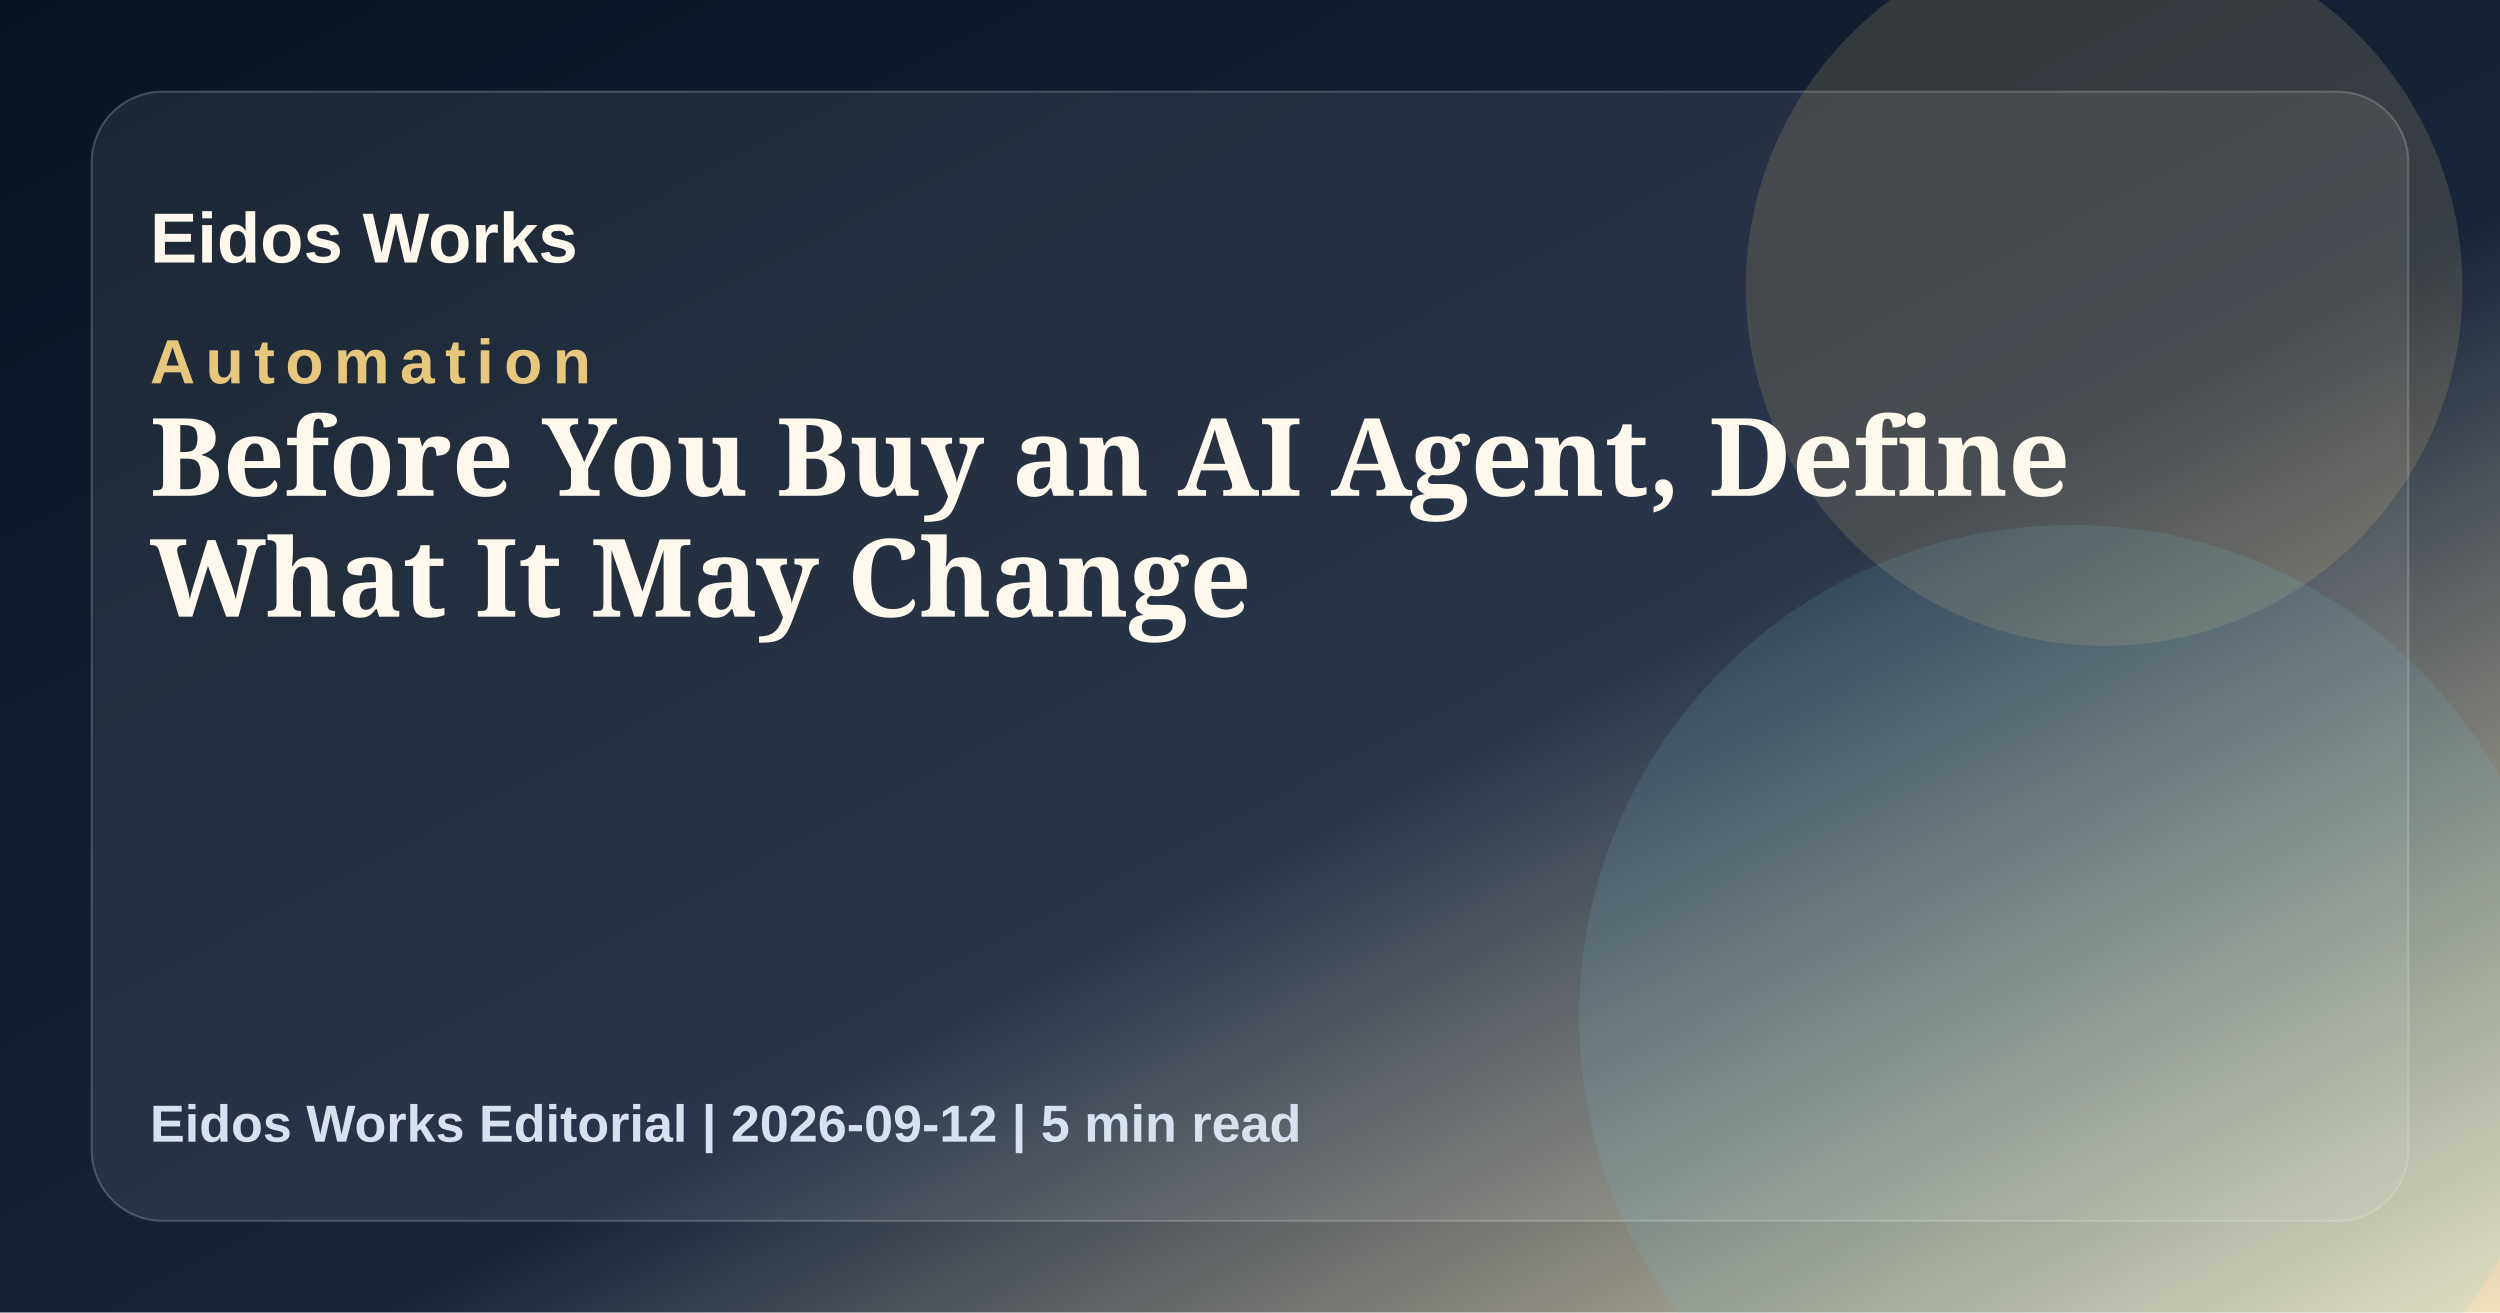
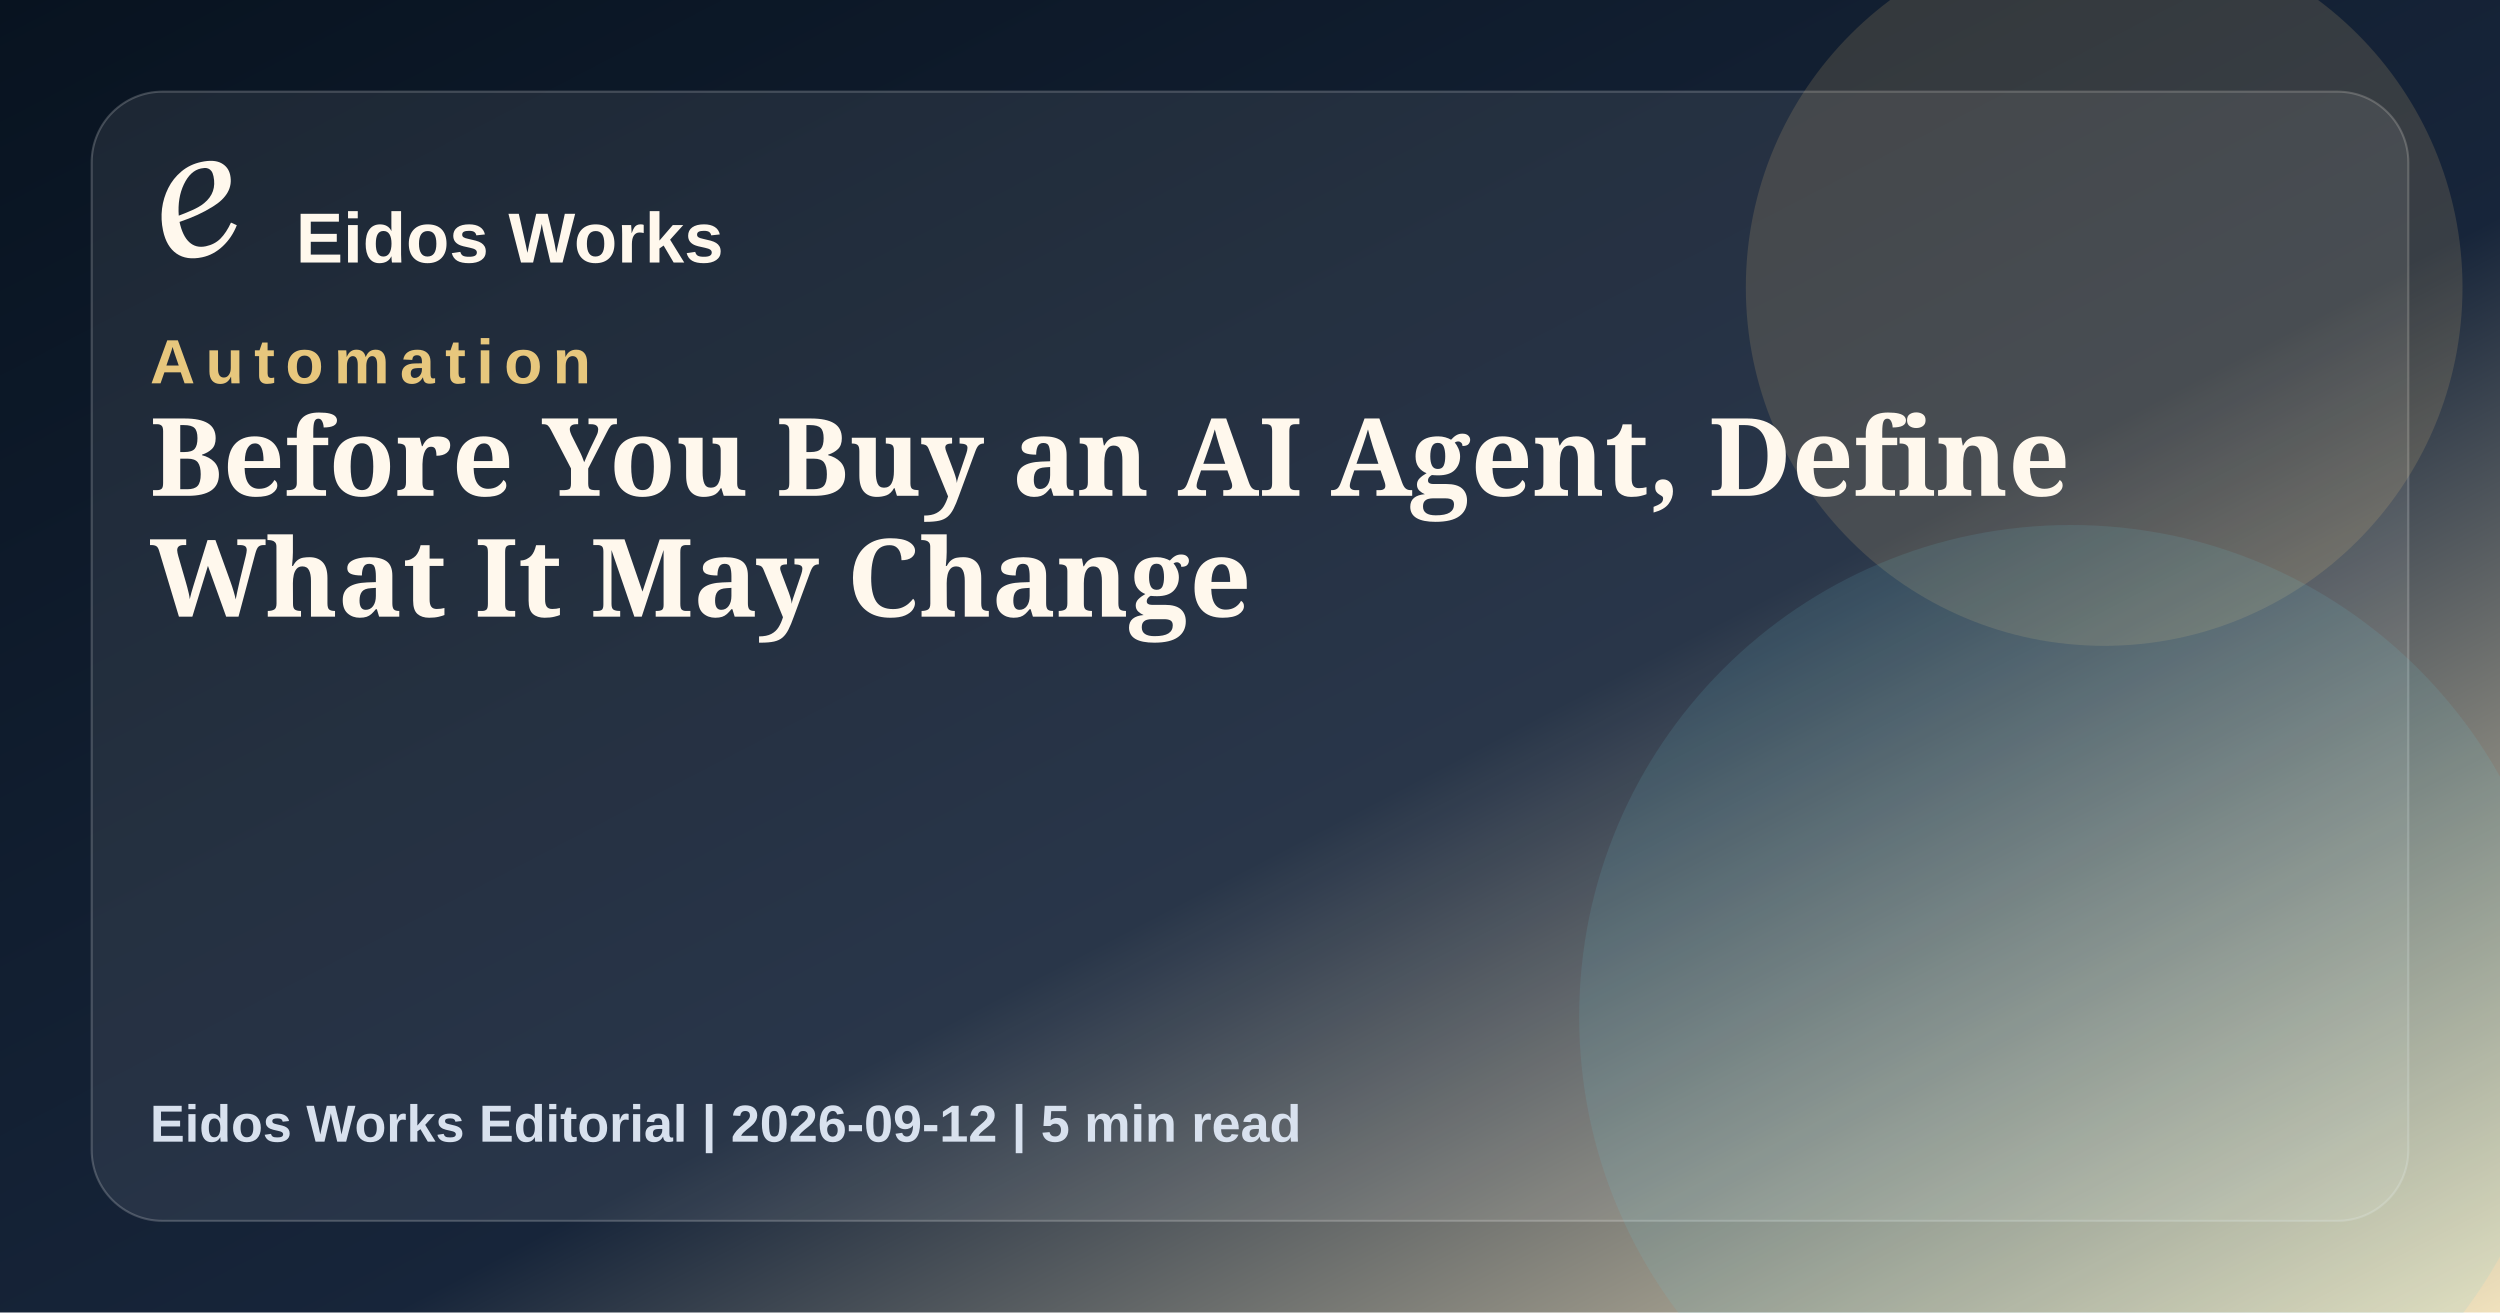
<svg xmlns="http://www.w3.org/2000/svg" width="1200" height="630" viewBox="0 0 1200 630" role="img" aria-label="Before You Buy an AI Agent, Define What It May Change">
  <defs>
    <linearGradient id="bg" x1="0" x2="1" y1="0" y2="1">
      <stop offset="0" stop-color="#081320" />
      <stop offset="0.58" stop-color="#17253a" />
      <stop offset="1" stop-color="#f1e2bd" />
    </linearGradient>
    <style>
      .eyebrow { fill: #e7c77d; font: 800 30px Arial, sans-serif; letter-spacing: 5px; text-transform: uppercase; }
      .title { fill: #fff8ed; font: 800 52px Georgia, serif; }
      .meta { fill: #d8e1ee; font: 700 25px Arial, sans-serif; }
      .brand { fill: #fff8ed; font: 900 34px Arial, sans-serif; }
    </style>
  </defs>
  <rect width="1200" height="630" fill="url(#bg)" />
  <rect x="44" y="44" width="1112" height="542" rx="34" fill="rgba(255,255,255,0.08)" stroke="rgba(255,255,255,0.2)" />
  <circle cx="1010" cy="138" r="172" fill="rgba(231,199,125,0.16)" />
  <circle cx="994" cy="488" r="236" fill="rgba(111,205,222,0.13)" />
-   <text x="72" y="126" class="brand">Eidos Works</text>
+   <g transform="translate(54 59) scale(.65)">
+     <path fill="#fff8ed" d="M86.889 38.442Q88.355 45.34 85.078 51.206Q81.802 57.072 74.16 61.757Q68.578 65.256 62.686 67.937Q56.794 70.618 49.503 73.119Q51.689 83.402 56.651 88.027Q61.613 92.651 68.967 91.088Q75.475 89.705 79.762 85.393Q84.049 81.081 87.495 73.614L91.785 75.559Q88.267 84.605 81.467 91.016Q74.668 97.427 66.272 99.211Q54.754 101.659 47.299 96.51Q39.845 91.361 37.328 79.516Q35.585 71.317 36.571 63.319Q37.558 55.321 41.19 48.087Q44.719 41.011 50.927 35.815Q57.134 30.618 65.594 28.82Q74.965 26.828 80.298 29.674Q85.63 32.52 86.889 38.442ZM74.568 39.36Q74.029 36.822 73.002 35.51Q71.975 34.198 70.716 33.717Q69.379 33.185 68.036 33.267Q66.693 33.348 65.326 33.638Q57.517 35.298 52.737 45.293Q47.958 55.287 48.926 68.481Q53.343 66.862 58.814 64.441Q64.285 62.019 67.644 59.265Q72.451 55.318 74.153 50.365Q75.855 45.412 74.568 39.36Z" />
+   </g>
+   <text x="142" y="126" class="brand">Eidos Works</text>
  <text x="72" y="184" class="eyebrow">Automation</text>
  <text x="72" y="238" class="title">Before You Buy an AI Agent, Define</text>
  <text x="72" y="296" class="title">What It May Change</text>
  <text x="72" y="548" class="meta">Eidos Works Editorial | 2026-09-12 | 5 min read</text>
</svg>
